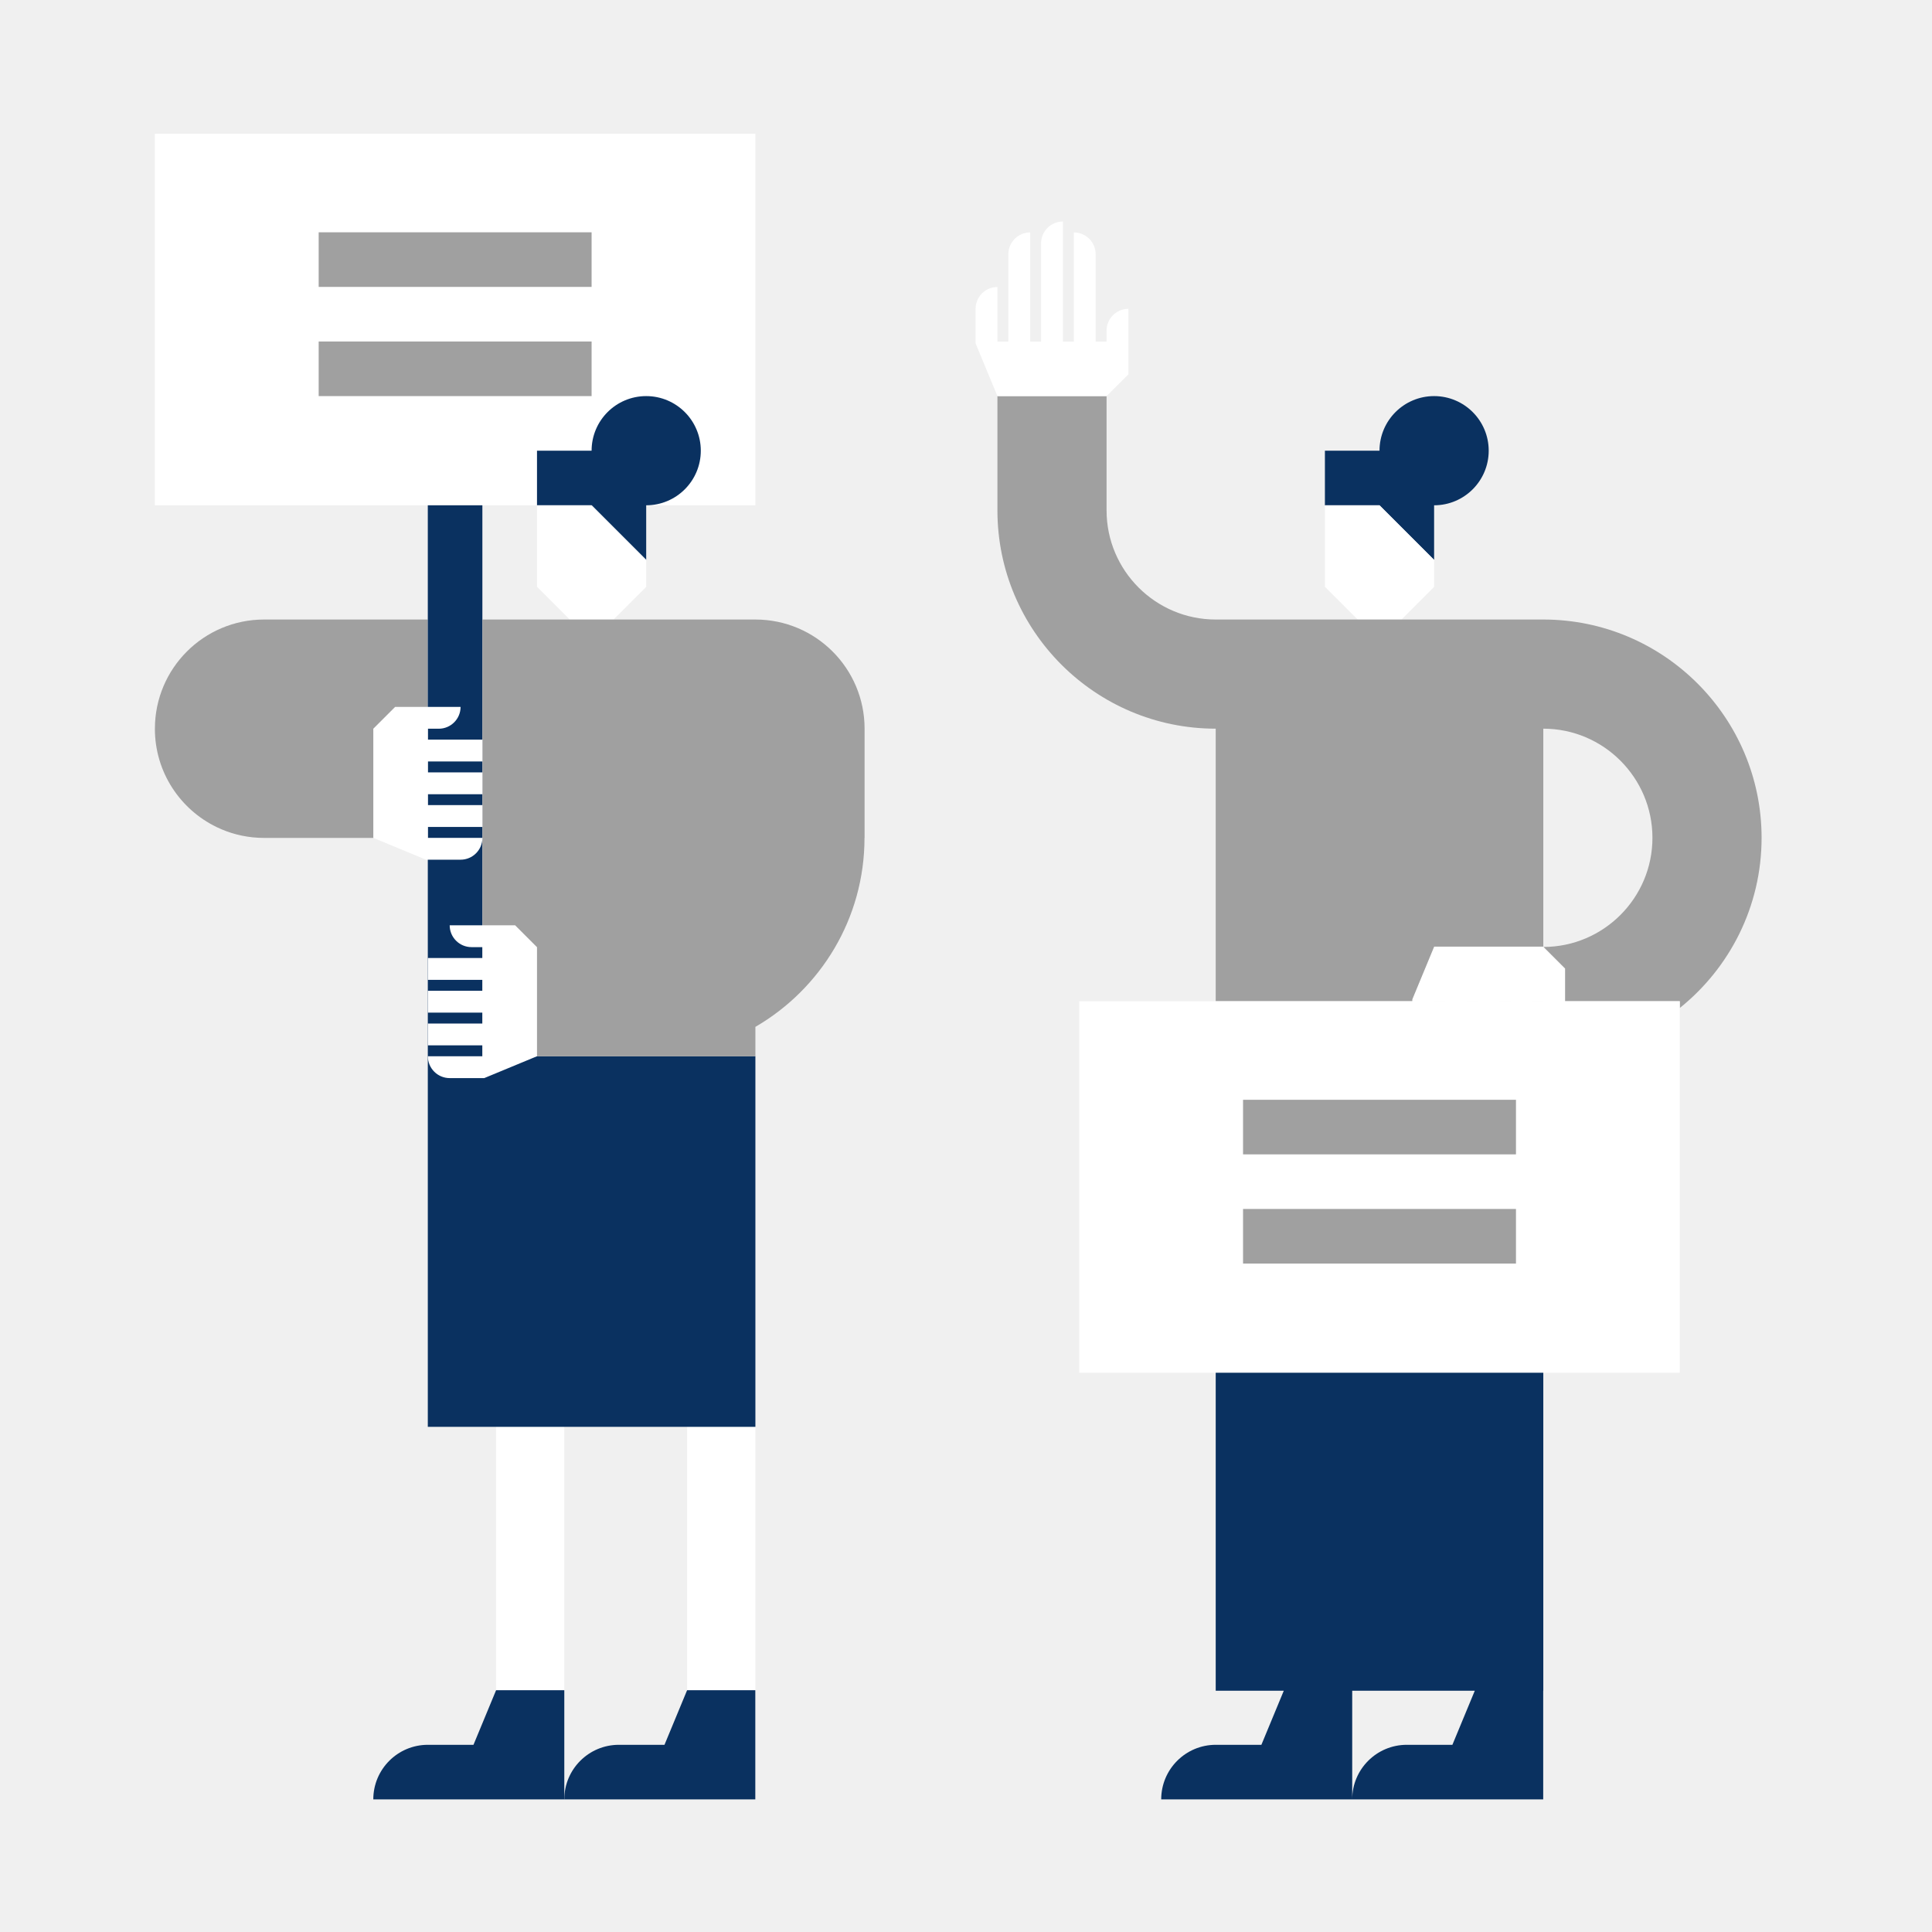
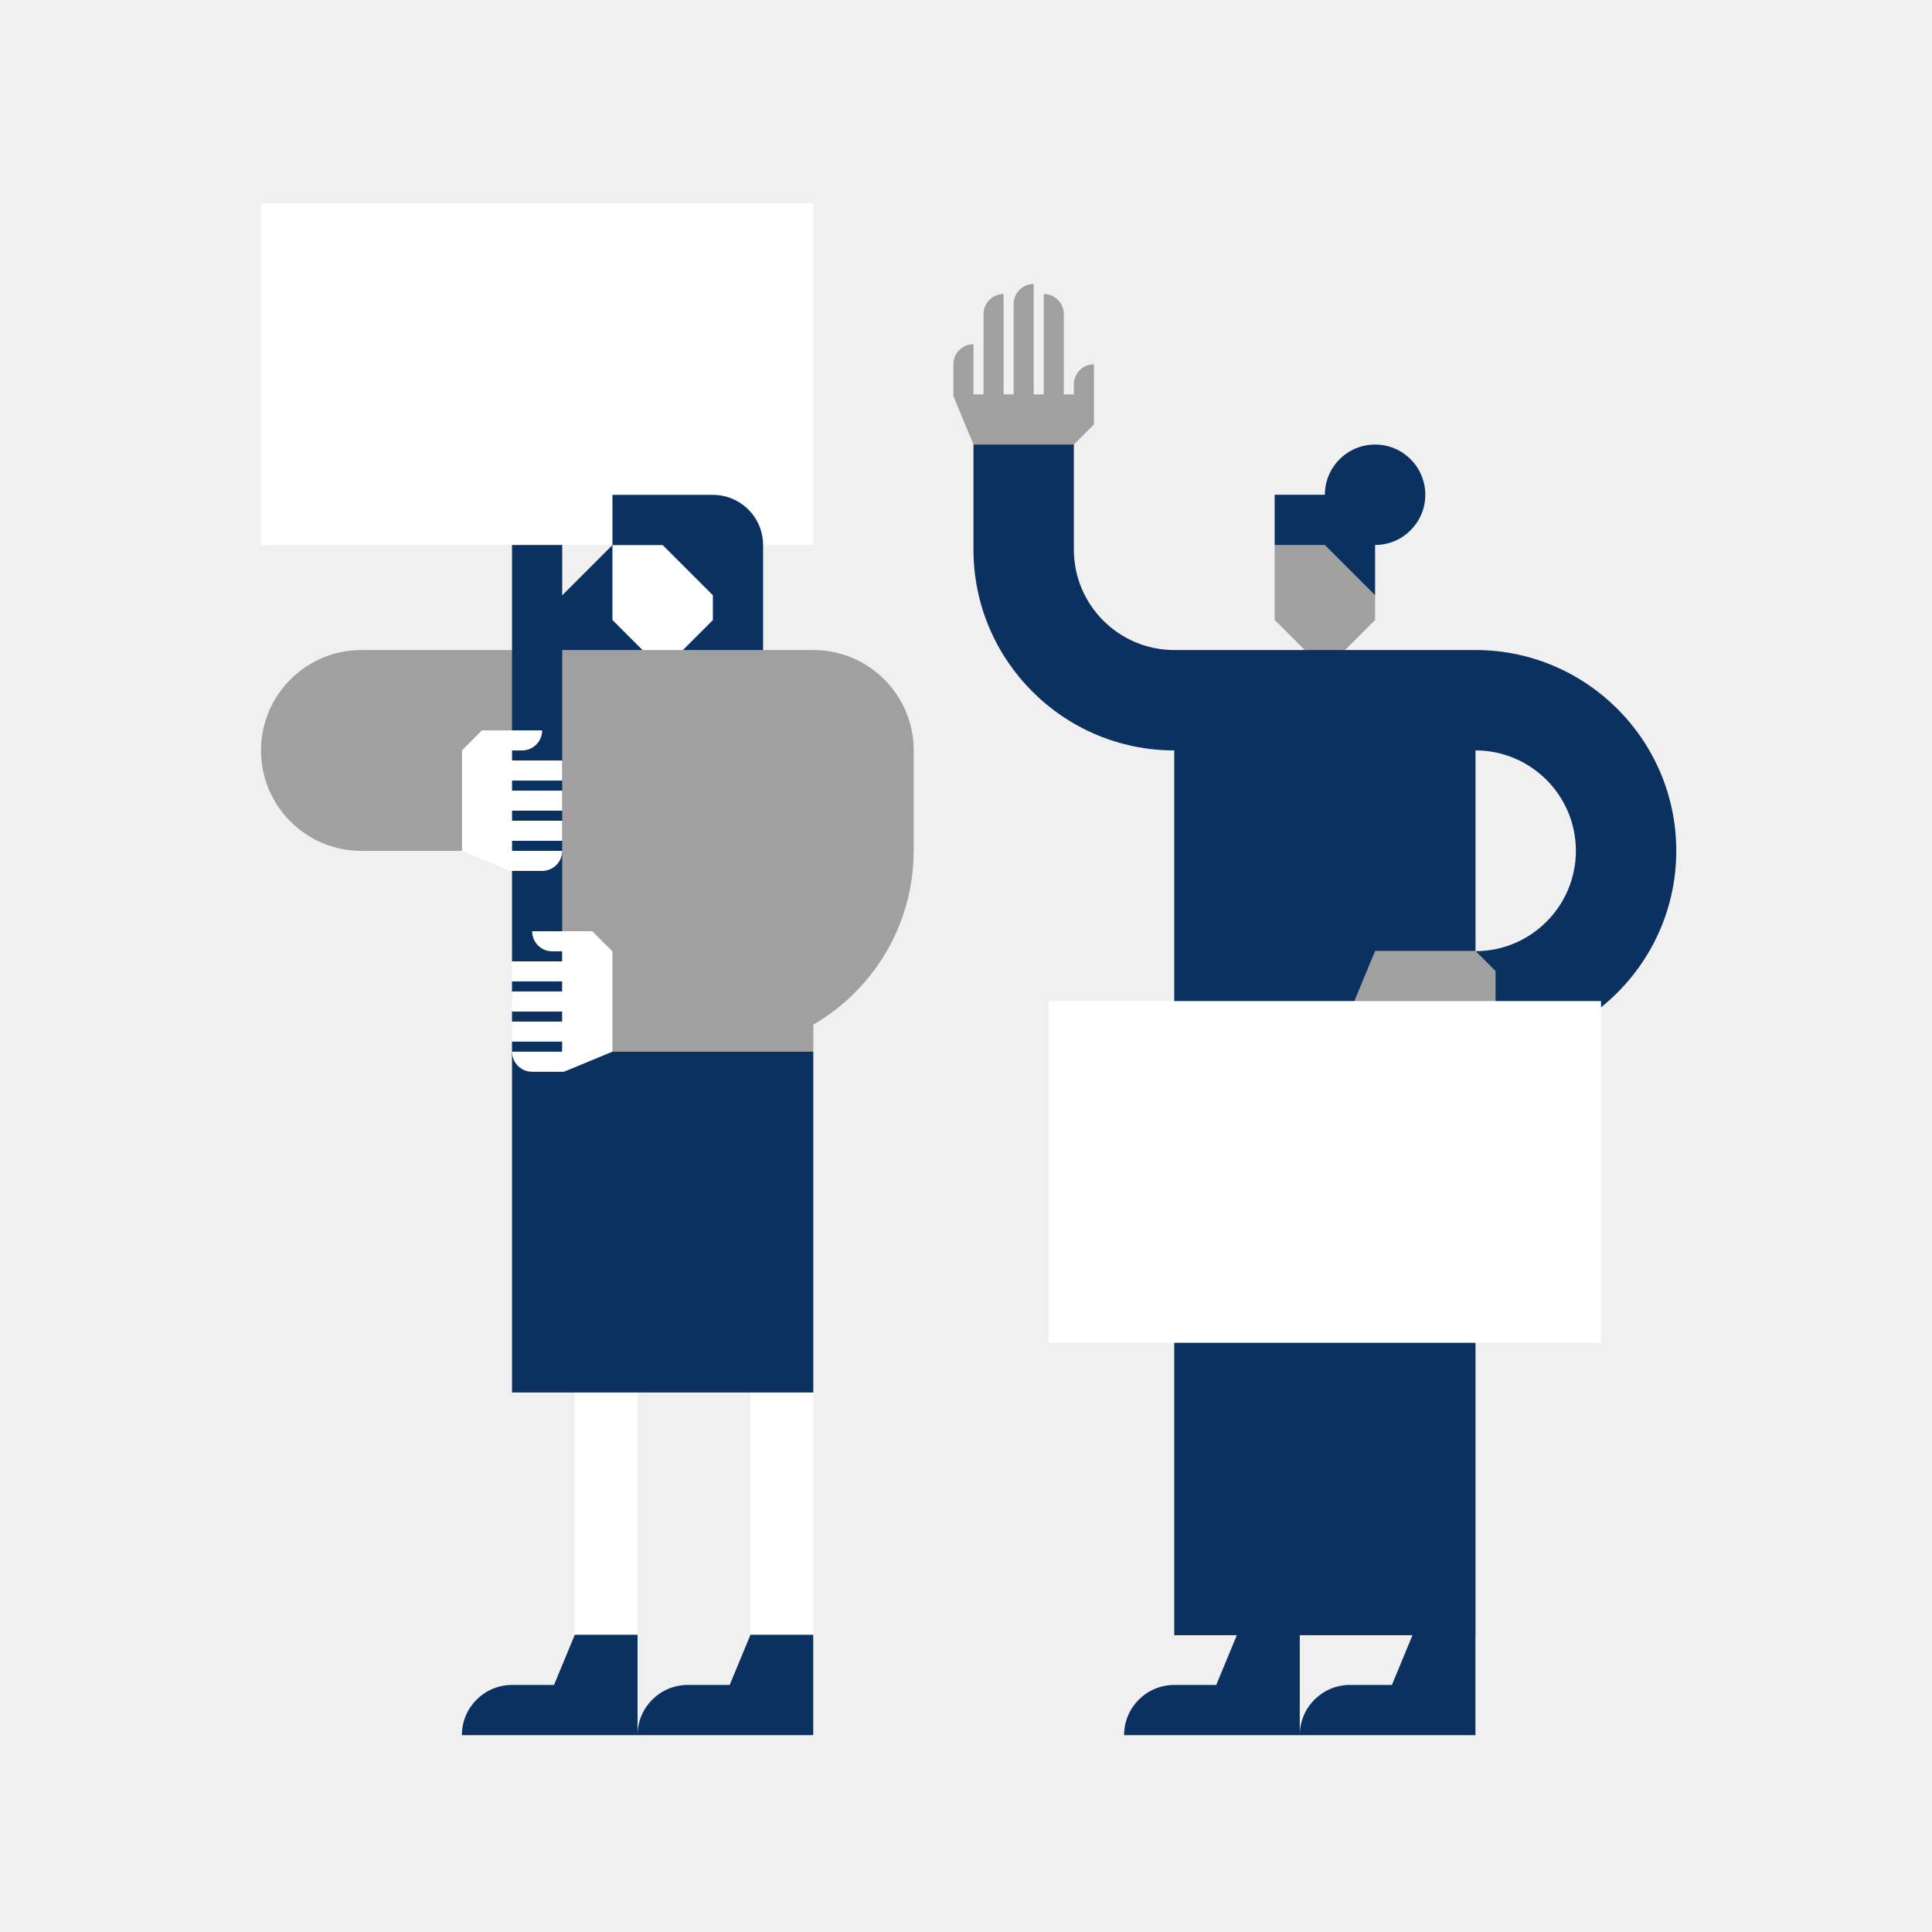
- <svg xmlns="http://www.w3.org/2000/svg" version="1.1" id="Layer_1" x="0px" y="0px" width="650px" height="650px" viewBox="0 0 650 650" enable-background="new 0 0 650 650" xml:space="preserve">
-   <path fill="#A0A0A0" d="M88.854,208.433C88.854,208.433,88.854,208.433,88.854,208.433c-20.29,0-36.738,16.448-36.738,36.737  c0,0,0,0,0,0h-0.006c0,14.582,8.497,27.178,20.81,33.111c0.064,0.031,0.13,0.058,0.195,0.089c0.471,0.223,0.944,0.441,1.426,0.645  c0.132,0.056,0.267,0.104,0.399,0.158c0.417,0.171,0.835,0.341,1.26,0.497c0.214,0.079,0.433,0.146,0.649,0.221  c0.348,0.12,0.695,0.244,1.048,0.355c0.29,0.09,0.585,0.168,0.878,0.251c0.286,0.081,0.568,0.169,0.857,0.243  c0.342,0.088,0.69,0.162,1.036,0.241c0.245,0.056,0.488,0.119,0.735,0.17c0.398,0.082,0.802,0.148,1.204,0.217  c0.199,0.034,0.396,0.076,0.595,0.106c0.451,0.07,0.907,0.123,1.363,0.176c0.157,0.018,0.311,0.043,0.469,0.06  c0.5,0.052,1.005,0.087,1.511,0.118c0.116,0.007,0.23,0.02,0.346,0.026c0.539,0.028,1.082,0.04,1.627,0.045  c0.082,0.001,0.163,0.007,0.245,0.007h0.021c0.023,0,0.045,0.002,0.068,0.002c0.023,0,0.045-0.002,0.068-0.002h36.713v-36.736  h18.296v-36.737L88.854,208.433L88.854,208.433z" />
-   <polygon fill="#FFFFFF" points="153.127,45 52.111,45 52.111,170 153.127,170 254.143,170 254.143,45 " />
-   <rect x="166.892" y="480.043" fill="#FFFFFF" width="22.961" height="88.782" />
-   <rect x="231.182" y="480.043" fill="#FFFFFF" width="22.961" height="88.782" />
-   <path fill="#0A3160" d="M217.406,133.263c-10.145,0-18.369,8.224-18.369,18.369h-18.369V170h18.369l18.369,18.369V170  c10.145,0,18.369-8.224,18.369-18.369S227.551,133.263,217.406,133.263z" />
-   <polygon fill="#FFFFFF" points="180.668,170 180.668,197.411 191.69,208.433 206.421,208.433 217.406,197.448 217.406,197.411   217.406,188.368 199.037,170 " />
-   <path fill="#0A3160" d="M166.902,568.661L166.902,568.661l-7.605,18.36h-15.345c-10.14,0-18.36,8.22-18.36,18.36h27.541h9.18h4.59  h22.95v-36.721H166.902z" />
-   <path fill="#0A3160" d="M231.164,568.661L231.164,568.661l-7.605,18.36h-15.345c-10.14,0-18.36,8.22-18.36,18.36h27.541h9.18h4.59  h22.95v-36.721H231.164z" />
-   <polygon fill="#0A3160" points="162.29,355.382 162.29,170 143.93,170 143.93,355.382 143.931,355.382 143.931,480.043   254.143,480.043 254.143,355.382 " />
-   <path fill="#A0A0A0" d="M254.143,208.433L254.143,208.433l-91.853,0v146.949h91.853v-9.902  c21.923-12.728,36.709-36.449,36.709-63.573h0.029V245.17C290.88,224.88,274.432,208.433,254.143,208.433z" />
-   <path fill="#FFFFFF" d="M180.669,355.387v-36.737h-0.018v-0.001l-7.344-7.344h-7.327h-7.344h-7.344c0,4.056,3.288,7.344,7.344,7.344  h3.672v3.672h-18.36v7.344h18.36v3.672h-18.36v7.344h18.36v3.672h-18.36v7.344h18.36v3.672h-3.672h-7.344h-7.344  c0,4.056,3.288,7.344,7.344,7.344h11.629l17.73-7.344v0.018H180.669z" />
-   <polygon fill="#A0A0A0" points="153.127,133.263 107.217,133.263 107.217,114.894 153.127,114.894 199.037,114.894 199.037,133.263   " />
-   <polygon fill="#A0A0A0" points="153.127,96.525 107.217,96.525 107.217,78.157 153.127,78.157 199.037,78.157 199.037,96.525 " />
-   <path fill="#FFFFFF" d="M162.3,256.186v-7.344h-18.36v-3.672h3.672c4.056,0,7.344-3.288,7.344-7.344h-7.344h-7.344h-7.327  l-7.307,7.307v36.773l17.693,7.329h11.629c4.056,0,7.344-3.288,7.344-7.344h-7.344h-7.344h-3.672v-3.672h18.36v-7.344h-18.36v-3.672  h18.36v-7.344h-18.36v-3.672H162.3z" />
-   <path fill="#0A3160" d="M482.489,133.263c-10.145,0-18.369,8.224-18.369,18.369h-18.369V170h18.369l18.369,18.369V170  c10.145,0,18.369-8.224,18.369-18.369S492.634,133.263,482.489,133.263z" />
-   <polygon fill="#FFFFFF" points="445.752,170 445.752,160.816 445.752,160.816 445.752,197.411 456.773,208.433 471.504,208.433   482.489,197.448 482.489,197.411 482.489,188.368 464.12,170 " />
-   <path fill="#FFFFFF" d="M482.479,318.491h36.737v0.018h0.001l7.344,7.344v7.327v7.344v7.344c-4.056,0-7.344-3.288-7.344-7.344  v-3.672h-3.672v18.36h-7.344v-18.36h-3.672v18.36h-7.344v-18.36h-3.672v18.36h-7.344v-18.36h-3.672v3.672v7.344v7.344  c-4.056,0-7.344-3.288-7.344-7.344v-11.629l7.344-17.73h-0.018V318.491z" />
-   <path fill="#FFFFFF" d="M482.479,318.491h36.737v0.018h0.001l7.344,7.344v7.327v7.344v7.344c-4.056,0-7.344-3.288-7.344-7.344  v-3.672h-3.672v18.36h-7.344v-18.36h-3.672v18.36h-7.344v-18.36h-3.672v18.36h-7.344v-18.36h-3.672v3.672v7.344v7.344  c-4.056,0-7.344-3.288-7.344-7.344v-11.629l7.344-17.73h-0.018V318.491z" />
-   <path fill="#A0A0A0" d="M519.226,208.433H409.015c-20.248,0-36.721-16.473-36.721-36.721v-38.449h-36.721v38.449  c0,40.496,32.945,73.442,73.441,73.442v91.698h55.106h11.033v-0.613l7.344-17.73h-0.018v-0.018h36.737v0.018h0.001l0.008,0.008  v-73.363c20.248,0,36.721,16.473,36.721,36.721h0c0,20.222-16.431,36.677-36.644,36.719l7.26,7.26v7.327v3.672h38.575v2.284  c16.769-13.471,27.531-34.128,27.531-57.262C592.667,241.379,559.722,208.433,519.226,208.433z" />
-   <path fill="#FFFFFF" d="M335.573,96.559v7.344v7.344v3.672h3.672V85.543c0-4.056,3.288-7.344,7.344-7.344v7.344v7.344v22.032h3.672  V81.871c0-4.056,3.288-7.344,7.344-7.344v7.344v7.344v25.704h3.672V92.887v-7.344v-7.344c4.056,0,7.344,3.288,7.344,7.344v29.376  h3.672v-3.672c0-4.056,3.288-7.344,7.344-7.344v7.344v7.344v7.327l-7.344,7.344h-3.672h-7.344h-3.672h-7.344h-3.672h-7.344h-3.672  l-7.344-17.73v-11.629C328.229,99.847,331.517,96.559,335.573,96.559z" />
-   <polygon fill="#FFFFFF" points="464.12,336.851 363.104,336.851 363.104,461.851 464.12,461.851 565.137,461.851 565.137,336.851   " />
-   <path fill="#0A3160" d="M519.226,461.851H464.12h-55.106v106.973h22.903l-7.537,18.197h-15.345c-10.14,0-18.36,8.22-18.36,18.36  h27.541h9.18h4.59h22.95v-36.557h41.243l-7.537,18.197h-15.345c-10.14,0-18.361,8.22-18.361,18.36h27.541h9.18h4.59h22.95v-36.557  h0.029V461.851z" />
-   <polygon fill="#A0A0A0" points="464.12,425.114 418.21,425.114 418.21,406.745 464.12,406.745 510.031,406.745 510.031,425.114 " />
-   <polygon fill="#A0A0A0" points="464.12,388.377 418.21,388.377 418.21,370.008 464.12,370.008 510.031,370.008 510.031,388.377 " />
+ <svg xmlns="http://www.w3.org/2000/svg" version="1.1" id="Layer_1" x="0px" y="0px" viewBox="0 0 650 650" enable-background="new 0 0 650 650" xml:space="preserve">
+   <polygon fill="#FFFFFF" points="180.719,68.386 87.815,68.386 87.815,183.348 180.719,183.348 273.623,183.348 273.623,68.386 " />
+   <polygon fill="#FFFFFF" points="214.496,468.494 203.937,458.494 193.379,468.494 193.379,550.146 203.937,560.146 214.496,550.146   " />
+   <polygon fill="#FFFFFF" points="273.623,468.494 263.065,458.494 252.506,468.494 252.506,550.146 263.065,560.146 273.623,550.146   " />
+   <path fill="#0A3160" d="M193.388,549.996L193.388,549.996l-6.994,16.886h-14.113c-9.326,0-16.886,7.56-16.886,16.886h59.101v-33.772  H193.388z" />
+   <path fill="#0A3160" d="M252.489,549.996L252.489,549.996l-6.994,16.886h-14.113c-9.326,0-16.886,7.56-16.886,16.886h59.101v-33.772  H252.489z" />
+   <path fill="#A0A0A0" d="M121.607,218.694L121.607,218.694L121.607,218.694c-18.66,0.001-33.787,15.128-33.787,33.788v0h-0.005  c0,13.411,7.815,24.996,19.139,30.452c0.059,0.029,0.12,0.053,0.179,0.081c0.433,0.205,0.869,0.405,1.311,0.593  c0.121,0.051,0.245,0.096,0.367,0.145c0.384,0.157,0.768,0.314,1.159,0.457c0.197,0.072,0.399,0.135,0.597,0.203  c0.32,0.111,0.639,0.225,0.964,0.326c0.267,0.083,0.538,0.154,0.808,0.231c0.263,0.075,0.523,0.155,0.788,0.224  c0.315,0.081,0.635,0.149,0.953,0.222c0.226,0.051,0.449,0.109,0.676,0.156c0.366,0.075,0.737,0.136,1.108,0.2  c0.183,0.031,0.364,0.069,0.548,0.098c0.414,0.064,0.834,0.113,1.253,0.162c0.144,0.017,0.286,0.04,0.431,0.055  c0.46,0.048,0.925,0.08,1.39,0.109c0.107,0.007,0.212,0.019,0.318,0.024c0.496,0.026,0.995,0.037,1.497,0.041  c0.075,0.001,0.15,0.006,0.225,0.006h0.02c0.021,0,0.041,0.002,0.062,0.002c0.021,0,0.042-0.002,0.062-0.002h33.765l16.827-40.54  l9-14.227l-9-12.805H121.607z" />
+   <polygon fill="#0A3160" points="189.146,218.695 189.146,183.348 172.26,183.348 172.26,252.482 170.26,254 172.26,255.859   172.26,262.613 170.26,264.125 172.26,265.99 172.26,272.745 170.26,275 172.26,276.122 172.26,282.876 170.26,284.5   172.26,286.253 172.26,323.437 175.26,326.875 172.26,330.191 172.26,333.568 175.26,336.946 172.26,340.323 172.26,343.7   175.26,347.25 172.26,350.454 172.26,353.844 172.262,353.844 172.262,468.494 273.623,468.494 273.623,353.844 " />
+   <path fill="#0A3160" d="M239.836,166.489c-0.002,0-0.003,0-0.004,0h-16.889h0h-16.893v16.893v0l23.718,35.313l13.26,9.197  l13.703-9.197v-35.313C256.73,174.052,249.166,166.489,239.836,166.489z" />
+   <polygon fill="#0A3160" points="184.588,204.844 184.588,224.484 220.683,224.484 220.683,168.748 " />
+   <polygon fill="#FFFFFF" points="222.943,183.382 206.049,183.382 206.049,208.592 222.959,225.502 239.836,208.626 239.836,208.592   239.836,200.275 " />
+   <path fill="#A0A0A0" d="M273.623,218.695L273.623,218.695l-84.477,0v135.149h84.477v-9.107  c20.163-11.706,33.761-33.522,33.761-58.468h0.026v-33.787C307.411,233.822,292.283,218.695,273.623,218.695z" />
+   <path fill="#FFFFFF" d="M206.049,353.848v-33.787h-0.016v-0.001l-6.754-6.754h-6.739h-6.754h-6.754c0,3.73,3.024,6.754,6.754,6.754  h3.377v3.377h-16.886v6.754h16.886v3.377h-16.886v6.754h16.886v3.377h-16.886v6.754h16.886v3.377h-3.377h-6.754h-6.754  c0,3.73,3.024,6.754,6.754,6.754h10.696l16.306-6.754v0.016H206.049z" />
+   <polygon fill="#0A3160" points="428.845,183.349 428.845,183.349 441.02,197.476 462.633,200.242 462.633,166.455 445.739,166.455   445.739,166.455 428.845,166.455 " />
+   <polygon fill="#A0A0A0" points="445.739,183.349 428.845,183.349 428.845,208.559 445.756,225.469 462.633,208.592 462.633,208.559   462.633,200.242 " />
+   <path fill="#A0A0A0" d="M327.515,115.805v16.886h3.377v-27.017c0-3.73,3.024-6.754,6.754-6.754v6.754v27.017h3.377v-30.395  c0-3.73,3.024-6.754,6.754-6.754v37.149h3.377V98.919c3.73,0,6.754,3.024,6.754,6.754v27.017h3.377v-3.377  c0-3.73,3.024-6.754,6.754-6.754v20.248l-21.057,21.057l-19.469-14.303l-6.754-16.307v-10.696  C320.76,118.829,323.784,115.805,327.515,115.805z" />
+   <path fill="#0A3160" d="M496.42,218.695H395.058c-18.622,0-33.772-15.15-33.772-33.772v-35.362h-33.772v35.362  c0,37.244,30.3,67.544,67.544,67.544v84.334l29.417,13.319l31.411-13.319l40.525-16.886v0.016h0.001l0.008,0.008v-67.472  c18.622,0,33.772,15.15,33.772,33.772h0c0,18.598-15.112,33.732-33.701,33.77l6.677,16.792l11.286,16.078l24.191-13.977  c15.422-12.39,25.32-31.387,25.32-52.663C563.964,248.995,533.664,218.695,496.42,218.695z" />
+   <polygon fill="#A0A0A0" points="496.412,319.931 496.411,319.931 496.411,319.915 462.624,319.915 462.624,319.932 462.64,319.932   455.886,336.238 455.886,336.801 472.386,342.169 503.166,336.801 503.166,326.686 " />
+   <path fill="#0A3160" d="M496.42,451.763l-50.681-13.659l-50.681,13.659v98.383h21.064l-6.932,16.736h-14.113  c-9.326,0-16.886,7.56-16.886,16.886h59.101v-33.622h37.931l-6.932,16.736h-14.113c-9.326,0-16.886,7.56-16.886,16.886h59.101  v-33.622h0.026V451.763z" />
+   <polygon fill="#FFFFFF" points="445.739,336.801 352.835,336.801 352.835,451.763 445.739,451.763 538.643,451.763 538.643,336.801   " />
+   <circle fill="#0A3160" cx="462.633" cy="166.455" r="16.894" />
+   <path fill="#FFFFFF" d="M189.156,262.613v-6.754H172.27v-3.377h3.377c3.73,0,6.754-3.024,6.754-6.754h-6.754h-6.754h-6.739  l-6.72,6.72v33.82l16.272,6.74h10.696c3.73,0,6.754-3.024,6.754-6.754h-6.754h-6.754h-3.377v-3.377h16.886v-6.754H172.27v-3.377  h16.886v-6.754H172.27v-3.377H189.156z" />
</svg>
